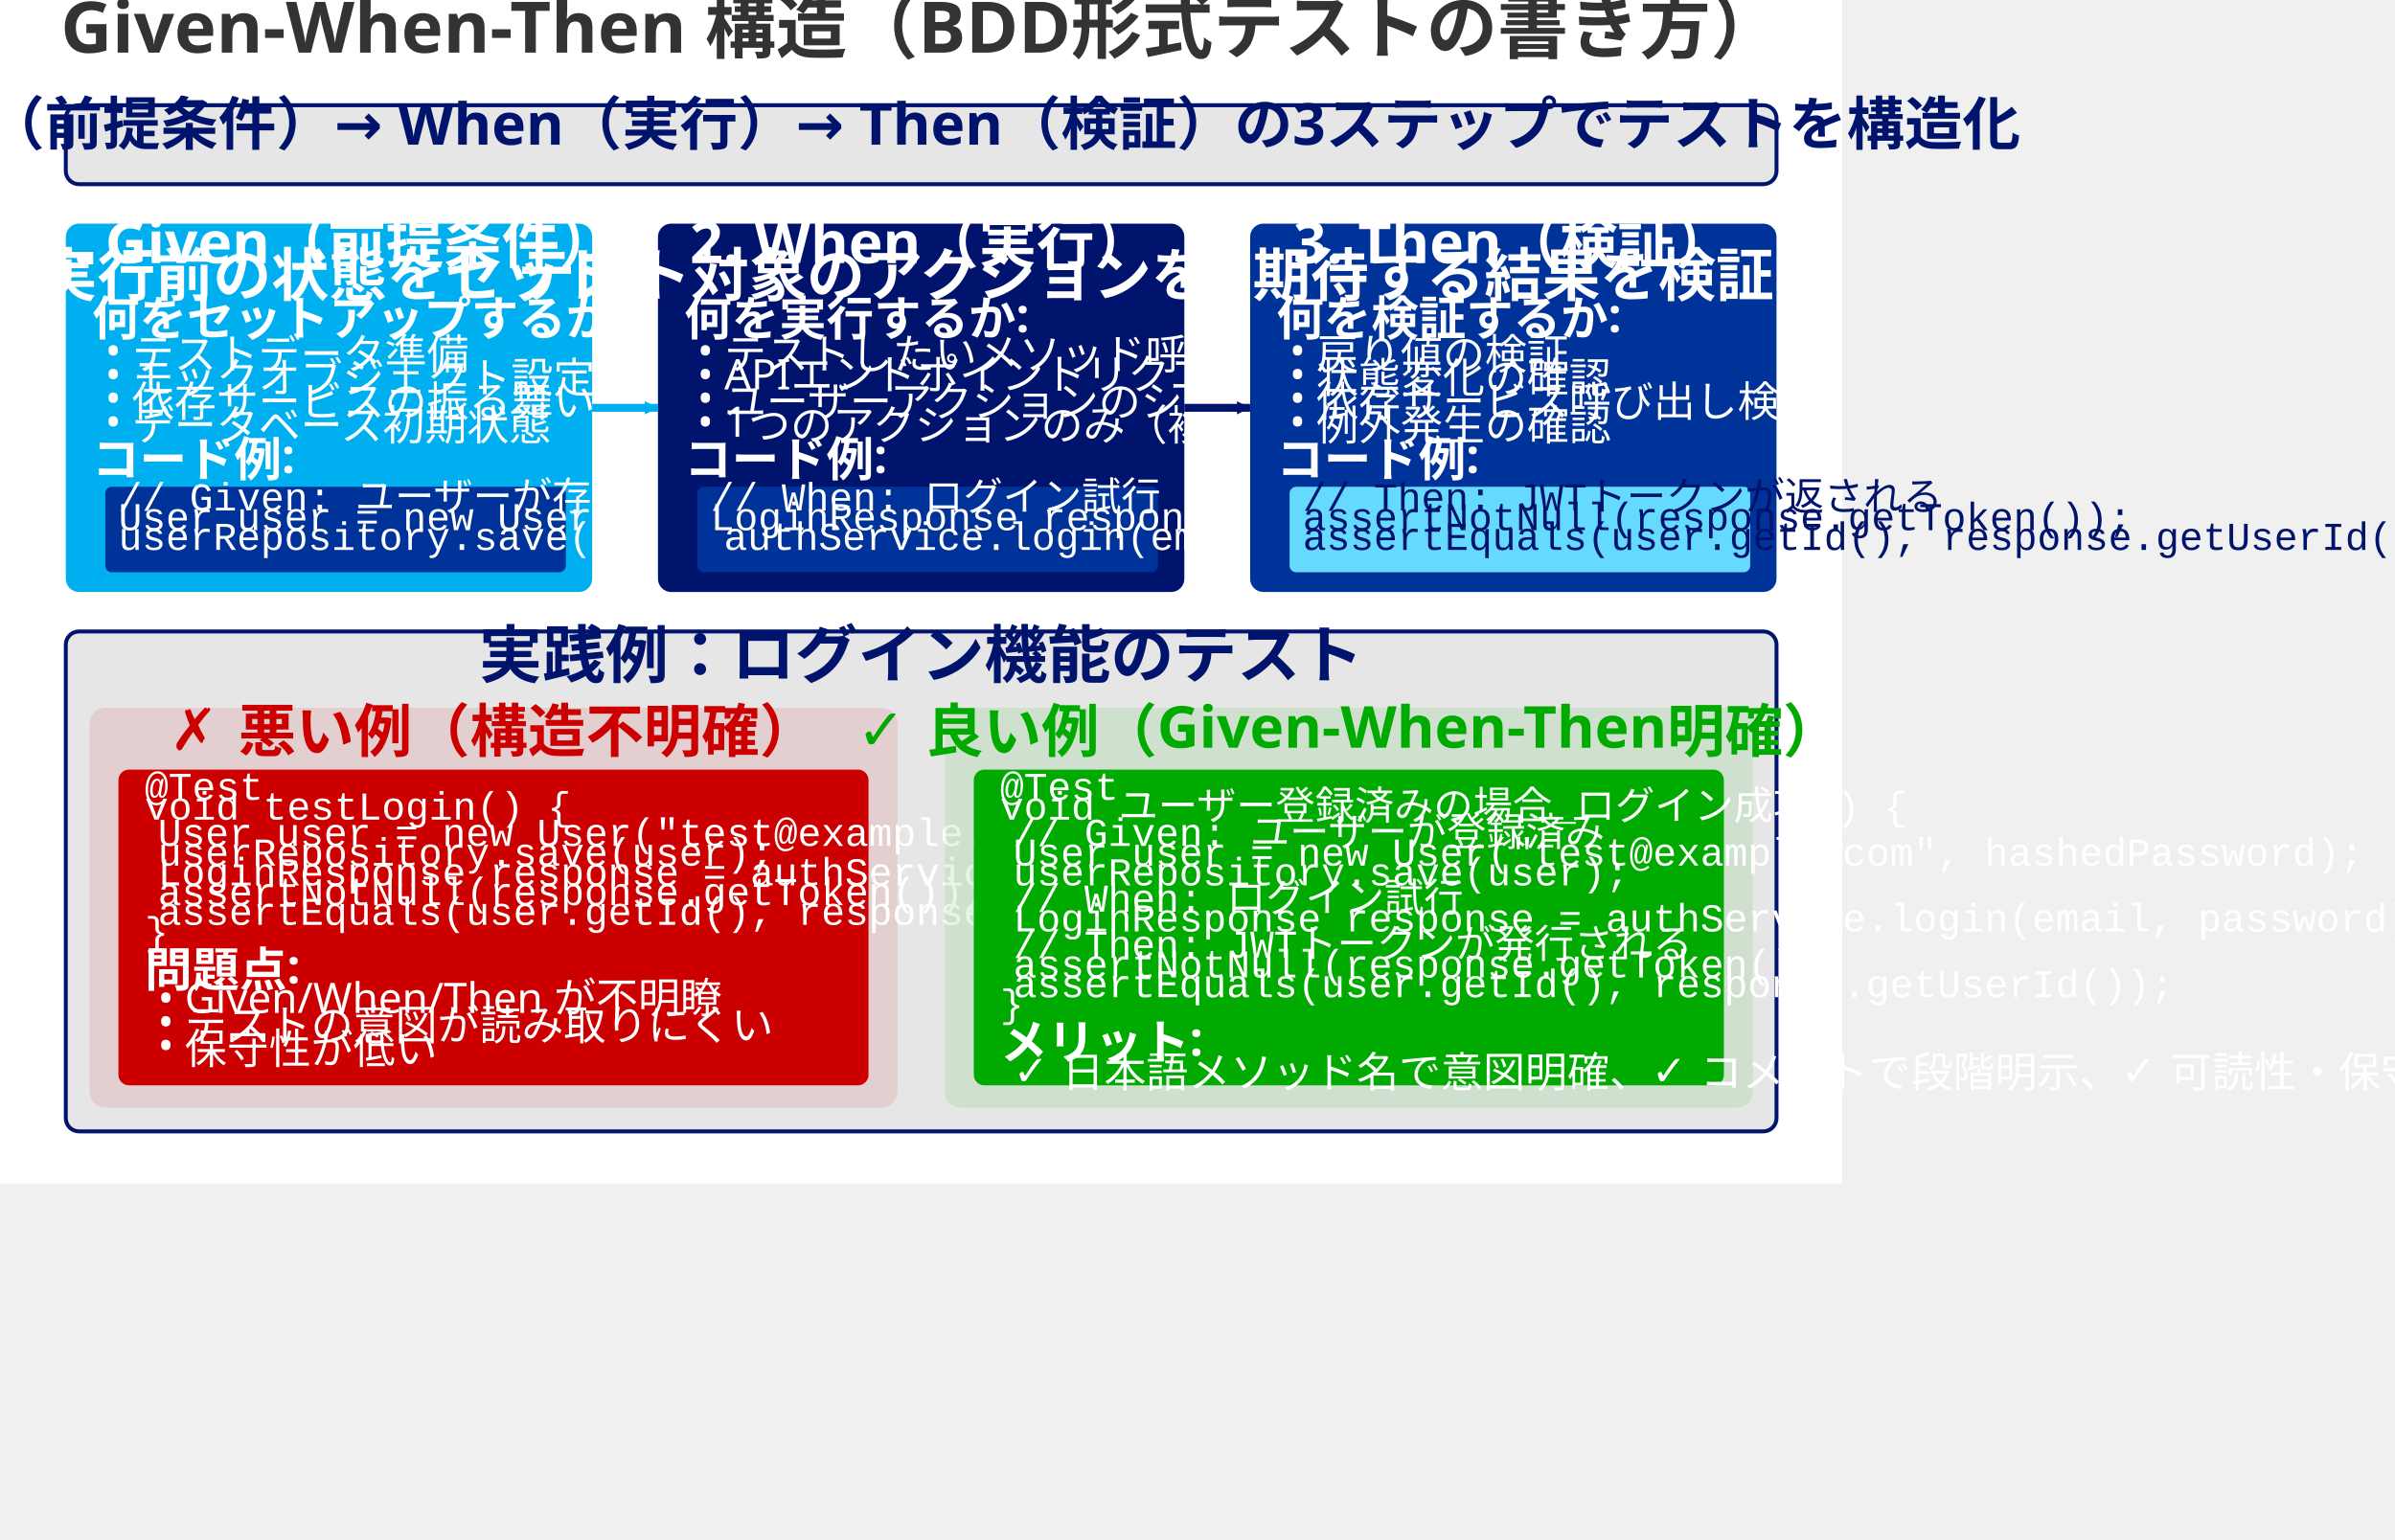
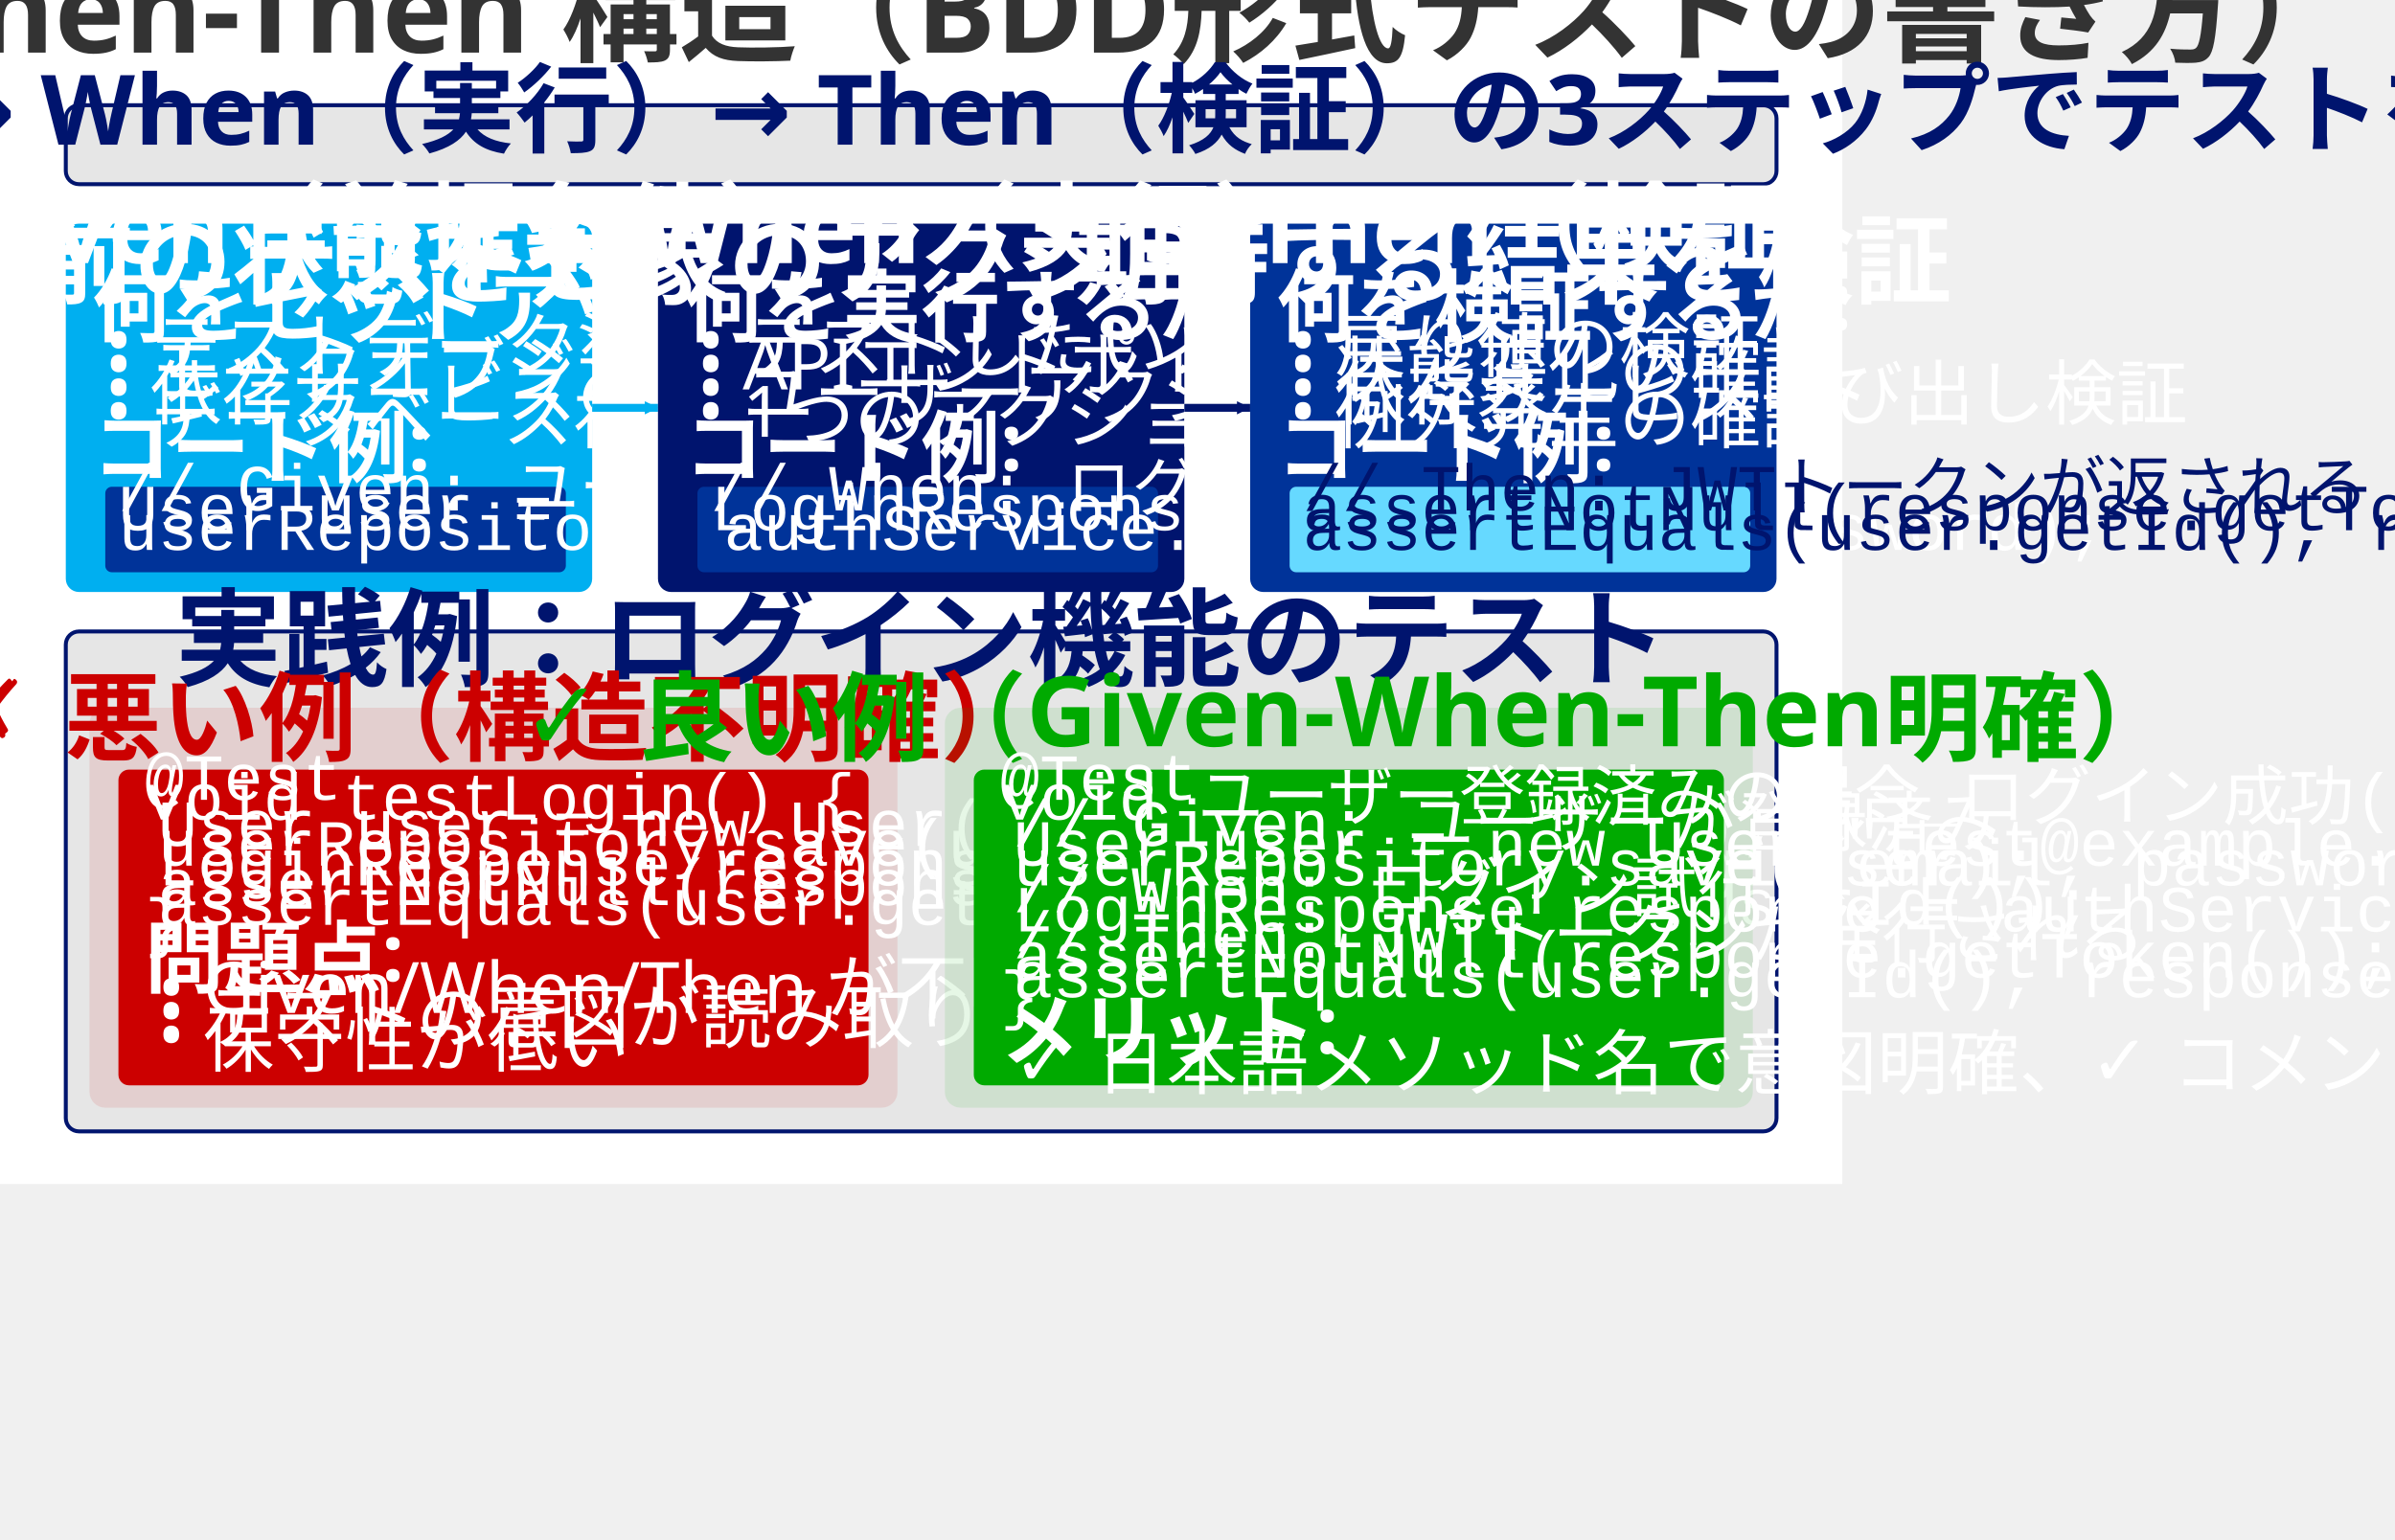
<svg xmlns="http://www.w3.org/2000/svg" viewBox="0 0 1820 1170">
  <defs>
    <style>
-       .title { font-family: 'Noto Sans JP', sans-serif; font-size: 54px; font-weight: bold; fill: #333333; }
-       .phase-title { font-family: 'Noto Sans JP', sans-serif; font-size: 44px; font-weight: bold; fill: white; }
-       .code-text { font-family: 'Courier New', monospace; font-size: 30px; fill: white; }
+       .title { font-family: 'Noto Sans JP', sans-serif; font-size: 90px; font-weight: bold; fill: #333333; }
+       .phase-title { font-family: 'Noto Sans JP', sans-serif; font-size: 74px; font-weight: bold; fill: white; }
+       .code-text { font-family: 'Courier New', monospace; font-size: 50px; fill: white; }
    </style>
  </defs>
  <rect width="1400" height="900" fill="#FFFFFF" />
  <text x="700" y="40" class="title" text-anchor="middle">Given-When-Then 構造（BDD形式テストの書き方）</text>
  <rect x="50" y="80" width="1300" height="60" fill="#E6E6E6" stroke="#00146E" stroke-width="3" rx="10" />
-   <text x="700" y="110" style="font-family: 'Noto Sans JP', sans-serif; font-size: 44px; fill: #00146E; text-anchor: middle; font-weight: bold;">
+   <text x="700" y="110" style="font-family: 'Noto Sans JP', sans-serif; font-size: 74px; fill: #00146E; text-anchor: middle; font-weight: bold;">
    Given（前提条件）→ When（実行）→ Then（検証）の3ステップでテストを構造化
  </text>
  <rect x="50" y="170" width="400" height="280" fill="#00AFF0" rx="10" />
  <text x="250" y="200" class="phase-title" text-anchor="middle">1. Given（前提条件）</text>
-   <text x="250" y="225" class="phase-title" text-anchor="middle" font-size="16">テスト実行前の状態をセットアップ</text>
-   <text x="70" y="255" style="font-family: 'Noto Sans JP', sans-serif; font-size: 36px; fill: white; font-weight: bold;">
+   <text x="250" y="225" class="phase-title" text-anchor="middle" font-size="28">テスト実行前の状態をセットアップ</text>
+   <text x="70" y="255" style="font-family: 'Noto Sans JP', sans-serif; font-size: 60px; fill: white; font-weight: bold;">
    何をセットアップするか:
  </text>
-   <text x="80" y="278" style="font-family: 'Noto Sans JP', sans-serif; font-size: 32px; fill: white;">
+   <text x="80" y="278" style="font-family: 'Noto Sans JP', sans-serif; font-size: 54px; fill: white;">
    • テストデータ準備
  </text>
-   <text x="80" y="296" style="font-family: 'Noto Sans JP', sans-serif; font-size: 32px; fill: white;">
+   <text x="80" y="296" style="font-family: 'Noto Sans JP', sans-serif; font-size: 54px; fill: white;">
    • モックオブジェクト設定
  </text>
-   <text x="80" y="314" style="font-family: 'Noto Sans JP', sans-serif; font-size: 32px; fill: white;">
+   <text x="80" y="314" style="font-family: 'Noto Sans JP', sans-serif; font-size: 54px; fill: white;">
    • 依存サービスの振る舞い定義
  </text>
-   <text x="80" y="332" style="font-family: 'Noto Sans JP', sans-serif; font-size: 32px; fill: white;">
+   <text x="80" y="332" style="font-family: 'Noto Sans JP', sans-serif; font-size: 54px; fill: white;">
    • データベース初期状態
  </text>
-   <text x="70" y="362" style="font-family: 'Noto Sans JP', sans-serif; font-size: 36px; fill: white; font-weight: bold;">
+   <text x="70" y="362" style="font-family: 'Noto Sans JP', sans-serif; font-size: 60px; fill: white; font-weight: bold;">
    コード例:
  </text>
  <rect x="80" y="370" width="350" height="65" fill="#003399" rx="5" />
  <text x="90" y="388" class="code-text">// Given: ユーザーが存在する</text>
  <text x="90" y="403" class="code-text">User user = new User("test@example.com");</text>
  <text x="90" y="418" class="code-text">userRepository.save(user);</text>
  <line x1="450" y1="310" x2="500" y2="310" stroke="#00AFF0" stroke-width="6" />
  <polygon points="500,310 490,305 490,315" fill="#00AFF0" />
  <rect x="500" y="170" width="400" height="280" fill="#00146E" rx="10" />
  <text x="700" y="200" class="phase-title" text-anchor="middle">2. When（実行）</text>
-   <text x="700" y="225" class="phase-title" text-anchor="middle" font-size="16">テスト対象のアクションを実行</text>
-   <text x="520" y="255" style="font-family: 'Noto Sans JP', sans-serif; font-size: 36px; fill: white; font-weight: bold;">
+   <text x="700" y="225" class="phase-title" text-anchor="middle" font-size="28">テスト対象のアクションを実行</text>
+   <text x="520" y="255" style="font-family: 'Noto Sans JP', sans-serif; font-size: 60px; fill: white; font-weight: bold;">
    何を実行するか:
  </text>
-   <text x="530" y="278" style="font-family: 'Noto Sans JP', sans-serif; font-size: 32px; fill: white;">
+   <text x="530" y="278" style="font-family: 'Noto Sans JP', sans-serif; font-size: 54px; fill: white;">
    • テストしたいメソッド呼び出し
  </text>
-   <text x="530" y="296" style="font-family: 'Noto Sans JP', sans-serif; font-size: 32px; fill: white;">
+   <text x="530" y="296" style="font-family: 'Noto Sans JP', sans-serif; font-size: 54px; fill: white;">
    • APIエンドポイントリクエスト
  </text>
-   <text x="530" y="314" style="font-family: 'Noto Sans JP', sans-serif; font-size: 32px; fill: white;">
+   <text x="530" y="314" style="font-family: 'Noto Sans JP', sans-serif; font-size: 54px; fill: white;">
    • ユーザーアクションのシミュレート
  </text>
-   <text x="530" y="332" style="font-family: 'Noto Sans JP', sans-serif; font-size: 32px; fill: white;">
+   <text x="530" y="332" style="font-family: 'Noto Sans JP', sans-serif; font-size: 54px; fill: white;">
    • 1つのアクションのみ（複数禁止）
  </text>
-   <text x="520" y="362" style="font-family: 'Noto Sans JP', sans-serif; font-size: 36px; fill: white; font-weight: bold;">
+   <text x="520" y="362" style="font-family: 'Noto Sans JP', sans-serif; font-size: 60px; fill: white; font-weight: bold;">
    コード例:
  </text>
  <rect x="530" y="370" width="350" height="65" fill="#003399" rx="5" />
  <text x="540" y="388" class="code-text">// When: ログイン試行</text>
  <text x="540" y="403" class="code-text">LoginResponse response =</text>
  <text x="550" y="418" class="code-text">authService.login(email, password);</text>
  <line x1="900" y1="310" x2="950" y2="310" stroke="#00146E" stroke-width="6" />
  <polygon points="950,310 940,305 940,315" fill="#00146E" />
  <rect x="950" y="170" width="400" height="280" fill="#003399" rx="10" />
  <text x="1150" y="200" class="phase-title" text-anchor="middle">3. Then（検証）</text>
-   <text x="1150" y="225" class="phase-title" text-anchor="middle" font-size="16">期待する結果を検証</text>
-   <text x="970" y="255" style="font-family: 'Noto Sans JP', sans-serif; font-size: 36px; fill: white; font-weight: bold;">
+   <text x="1150" y="225" class="phase-title" text-anchor="middle" font-size="28">期待する結果を検証</text>
+   <text x="970" y="255" style="font-family: 'Noto Sans JP', sans-serif; font-size: 60px; fill: white; font-weight: bold;">
    何を検証するか:
  </text>
-   <text x="980" y="278" style="font-family: 'Noto Sans JP', sans-serif; font-size: 32px; fill: white;">
+   <text x="980" y="278" style="font-family: 'Noto Sans JP', sans-serif; font-size: 54px; fill: white;">
    • 戻り値の検証
  </text>
-   <text x="980" y="296" style="font-family: 'Noto Sans JP', sans-serif; font-size: 32px; fill: white;">
+   <text x="980" y="296" style="font-family: 'Noto Sans JP', sans-serif; font-size: 54px; fill: white;">
    • 状態変化の確認
  </text>
-   <text x="980" y="314" style="font-family: 'Noto Sans JP', sans-serif; font-size: 32px; fill: white;">
+   <text x="980" y="314" style="font-family: 'Noto Sans JP', sans-serif; font-size: 54px; fill: white;">
    • 依存サービス呼び出し検証
  </text>
-   <text x="980" y="332" style="font-family: 'Noto Sans JP', sans-serif; font-size: 32px; fill: white;">
+   <text x="980" y="332" style="font-family: 'Noto Sans JP', sans-serif; font-size: 54px; fill: white;">
    • 例外発生の確認
  </text>
-   <text x="970" y="362" style="font-family: 'Noto Sans JP', sans-serif; font-size: 36px; fill: white; font-weight: bold;">
+   <text x="970" y="362" style="font-family: 'Noto Sans JP', sans-serif; font-size: 60px; fill: white; font-weight: bold;">
    コード例:
  </text>
  <rect x="980" y="370" width="350" height="65" fill="#66D9FF" rx="5" />
-   <text x="990" y="388" style="font-family: 'Courier New', monospace; font-size: 30px; fill: #00146E;">// Then: JWTトークンが返される</text>
-   <text x="990" y="403" style="font-family: 'Courier New', monospace; font-size: 30px; fill: #00146E;">assertNotNull(response.getToken());</text>
-   <text x="990" y="418" style="font-family: 'Courier New', monospace; font-size: 30px; fill: #00146E;">assertEquals(user.getId(), response.getUserId());</text>
+   <text x="990" y="388" style="font-family: 'Courier New', monospace; font-size: 50px; fill: #00146E;">// Then: JWTトークンが返される</text>
+   <text x="990" y="403" style="font-family: 'Courier New', monospace; font-size: 50px; fill: #00146E;">assertNotNull(response.getToken());</text>
+   <text x="990" y="418" style="font-family: 'Courier New', monospace; font-size: 50px; fill: #00146E;">assertEquals(user.getId(), response.getUserId());</text>
  <rect x="50" y="480" width="1300" height="380" fill="#E6E6E6" stroke="#00146E" stroke-width="3" rx="10" />
-   <text x="700" y="515" style="font-family: 'Noto Sans JP', sans-serif; font-size: 48px; fill: #00146E; text-anchor: middle; font-weight: bold;">
+   <text x="700" y="515" style="font-family: 'Noto Sans JP', sans-serif; font-size: 81px; fill: #00146E; text-anchor: middle; font-weight: bold;">
    実践例：ログイン機能のテスト
  </text>
  <rect x="70" y="540" width="610" height="300" fill="#CC0000" opacity="0.1" stroke="#CC0000" stroke-width="4" rx="10" />
-   <text x="375" y="570" style="font-family: 'Noto Sans JP', sans-serif; font-size: 44px; fill: #CC0000; text-anchor: middle; font-weight: bold;">
+   <text x="375" y="570" style="font-family: 'Noto Sans JP', sans-serif; font-size: 74px; fill: #CC0000; text-anchor: middle; font-weight: bold;">
    ✗ 悪い例（構造不明確）
  </text>
  <rect x="90" y="585" width="570" height="240" fill="#CC0000" rx="8" />
-   <text x="110" y="608" style="font-family: 'Courier New', monospace; font-size: 30px; fill: white;">@Test</text>
-   <text x="110" y="623" style="font-family: 'Courier New', monospace; font-size: 30px; fill: white;">void testLogin() {</text>
-   <text x="120" y="643" style="font-family: 'Courier New', monospace; font-size: 30px; fill: white;">User user = new User("test@example.com");</text>
-   <text x="120" y="658" style="font-family: 'Courier New', monospace; font-size: 30px; fill: white;">userRepository.save(user);</text>
-   <text x="120" y="673" style="font-family: 'Courier New', monospace; font-size: 30px; fill: white;">LoginResponse response = authService.login(email, password);</text>
-   <text x="120" y="688" style="font-family: 'Courier New', monospace; font-size: 30px; fill: white;">assertNotNull(response.getToken());</text>
-   <text x="120" y="703" style="font-family: 'Courier New', monospace; font-size: 30px; fill: white;">assertEquals(user.getId(), response.getUserId());</text>
-   <text x="110" y="718" style="font-family: 'Courier New', monospace; font-size: 30px; fill: white;">}</text>
-   <text x="110" y="750" style="font-family: 'Noto Sans JP', sans-serif; font-size: 36px; fill: white; font-weight: bold;">
+   <text x="110" y="608" style="font-family: 'Courier New', monospace; font-size: 50px; fill: white;">@Test</text>
+   <text x="110" y="623" style="font-family: 'Courier New', monospace; font-size: 50px; fill: white;">void testLogin() {</text>
+   <text x="120" y="643" style="font-family: 'Courier New', monospace; font-size: 50px; fill: white;">User user = new User("test@example.com");</text>
+   <text x="120" y="658" style="font-family: 'Courier New', monospace; font-size: 50px; fill: white;">userRepository.save(user);</text>
+   <text x="120" y="673" style="font-family: 'Courier New', monospace; font-size: 50px; fill: white;">LoginResponse response = authService.login(email, password);</text>
+   <text x="120" y="688" style="font-family: 'Courier New', monospace; font-size: 50px; fill: white;">assertNotNull(response.getToken());</text>
+   <text x="120" y="703" style="font-family: 'Courier New', monospace; font-size: 50px; fill: white;">assertEquals(user.getId(), response.getUserId());</text>
+   <text x="110" y="718" style="font-family: 'Courier New', monospace; font-size: 50px; fill: white;">}</text>
+   <text x="110" y="750" style="font-family: 'Noto Sans JP', sans-serif; font-size: 60px; fill: white; font-weight: bold;">
    問題点:
  </text>
-   <text x="120" y="770" style="font-family: 'Noto Sans JP', sans-serif; font-size: 32px; fill: white;">
+   <text x="120" y="770" style="font-family: 'Noto Sans JP', sans-serif; font-size: 54px; fill: white;">
    • Given/When/Then が不明瞭
  </text>
-   <text x="120" y="788" style="font-family: 'Noto Sans JP', sans-serif; font-size: 32px; fill: white;">
+   <text x="120" y="788" style="font-family: 'Noto Sans JP', sans-serif; font-size: 54px; fill: white;">
    • テストの意図が読み取りにくい
  </text>
-   <text x="120" y="806" style="font-family: 'Noto Sans JP', sans-serif; font-size: 32px; fill: white;">
+   <text x="120" y="806" style="font-family: 'Noto Sans JP', sans-serif; font-size: 54px; fill: white;">
    • 保守性が低い
  </text>
  <rect x="720" y="540" width="610" height="300" fill="#00AA00" opacity="0.1" stroke="#00AA00" stroke-width="4" rx="10" />
-   <text x="1025" y="570" style="font-family: 'Noto Sans JP', sans-serif; font-size: 44px; fill: #00AA00; text-anchor: middle; font-weight: bold;">
+   <text x="1025" y="570" style="font-family: 'Noto Sans JP', sans-serif; font-size: 74px; fill: #00AA00; text-anchor: middle; font-weight: bold;">
    ✓ 良い例（Given-When-Then明確）
  </text>
  <rect x="740" y="585" width="570" height="240" fill="#00AA00" rx="8" />
-   <text x="760" y="608" style="font-family: 'Courier New', monospace; font-size: 30px; fill: white;">@Test</text>
-   <text x="760" y="623" style="font-family: 'Courier New', monospace; font-size: 30px; fill: white;">void ユーザー登録済みの場合_ログイン成功() {</text>
-   <text x="770" y="643" style="font-family: 'Courier New', monospace; font-size: 30px; fill: white;">// Given: ユーザーが登録済み</text>
-   <text x="770" y="658" style="font-family: 'Courier New', monospace; font-size: 30px; fill: white;">User user = new User("test@example.com", hashedPassword);</text>
-   <text x="770" y="673" style="font-family: 'Courier New', monospace; font-size: 30px; fill: white;">userRepository.save(user);</text>
-   <text x="770" y="693" style="font-family: 'Courier New', monospace; font-size: 30px; fill: white;">// When: ログイン試行</text>
-   <text x="770" y="708" style="font-family: 'Courier New', monospace; font-size: 30px; fill: white;">LoginResponse response = authService.login(email, password);</text>
-   <text x="770" y="728" style="font-family: 'Courier New', monospace; font-size: 30px; fill: white;">// Then: JWTトークンが発行される</text>
-   <text x="770" y="743" style="font-family: 'Courier New', monospace; font-size: 30px; fill: white;">assertNotNull(response.getToken());</text>
-   <text x="770" y="758" style="font-family: 'Courier New', monospace; font-size: 30px; fill: white;">assertEquals(user.getId(), response.getUserId());</text>
-   <text x="760" y="773" style="font-family: 'Courier New', monospace; font-size: 30px; fill: white;">}</text>
-   <text x="760" y="805" style="font-family: 'Noto Sans JP', sans-serif; font-size: 36px; fill: white; font-weight: bold;">
+   <text x="760" y="608" style="font-family: 'Courier New', monospace; font-size: 50px; fill: white;">@Test</text>
+   <text x="760" y="623" style="font-family: 'Courier New', monospace; font-size: 50px; fill: white;">void ユーザー登録済みの場合_ログイン成功() {</text>
+   <text x="770" y="643" style="font-family: 'Courier New', monospace; font-size: 50px; fill: white;">// Given: ユーザーが登録済み</text>
+   <text x="770" y="658" style="font-family: 'Courier New', monospace; font-size: 50px; fill: white;">User user = new User("test@example.com", hashedPassword);</text>
+   <text x="770" y="673" style="font-family: 'Courier New', monospace; font-size: 50px; fill: white;">userRepository.save(user);</text>
+   <text x="770" y="693" style="font-family: 'Courier New', monospace; font-size: 50px; fill: white;">// When: ログイン試行</text>
+   <text x="770" y="708" style="font-family: 'Courier New', monospace; font-size: 50px; fill: white;">LoginResponse response = authService.login(email, password);</text>
+   <text x="770" y="728" style="font-family: 'Courier New', monospace; font-size: 50px; fill: white;">// Then: JWTトークンが発行される</text>
+   <text x="770" y="743" style="font-family: 'Courier New', monospace; font-size: 50px; fill: white;">assertNotNull(response.getToken());</text>
+   <text x="770" y="758" style="font-family: 'Courier New', monospace; font-size: 50px; fill: white;">assertEquals(user.getId(), response.getUserId());</text>
+   <text x="760" y="773" style="font-family: 'Courier New', monospace; font-size: 50px; fill: white;">}</text>
+   <text x="760" y="805" style="font-family: 'Noto Sans JP', sans-serif; font-size: 60px; fill: white; font-weight: bold;">
    メリット:
  </text>
-   <text x="770" y="825" style="font-family: 'Noto Sans JP', sans-serif; font-size: 32px; fill: white;">
+   <text x="770" y="825" style="font-family: 'Noto Sans JP', sans-serif; font-size: 54px; fill: white;">
    ✓ 日本語メソッド名で意図明確、✓ コメントで段階明示、✓ 可読性・保守性高
  </text>
</svg>
